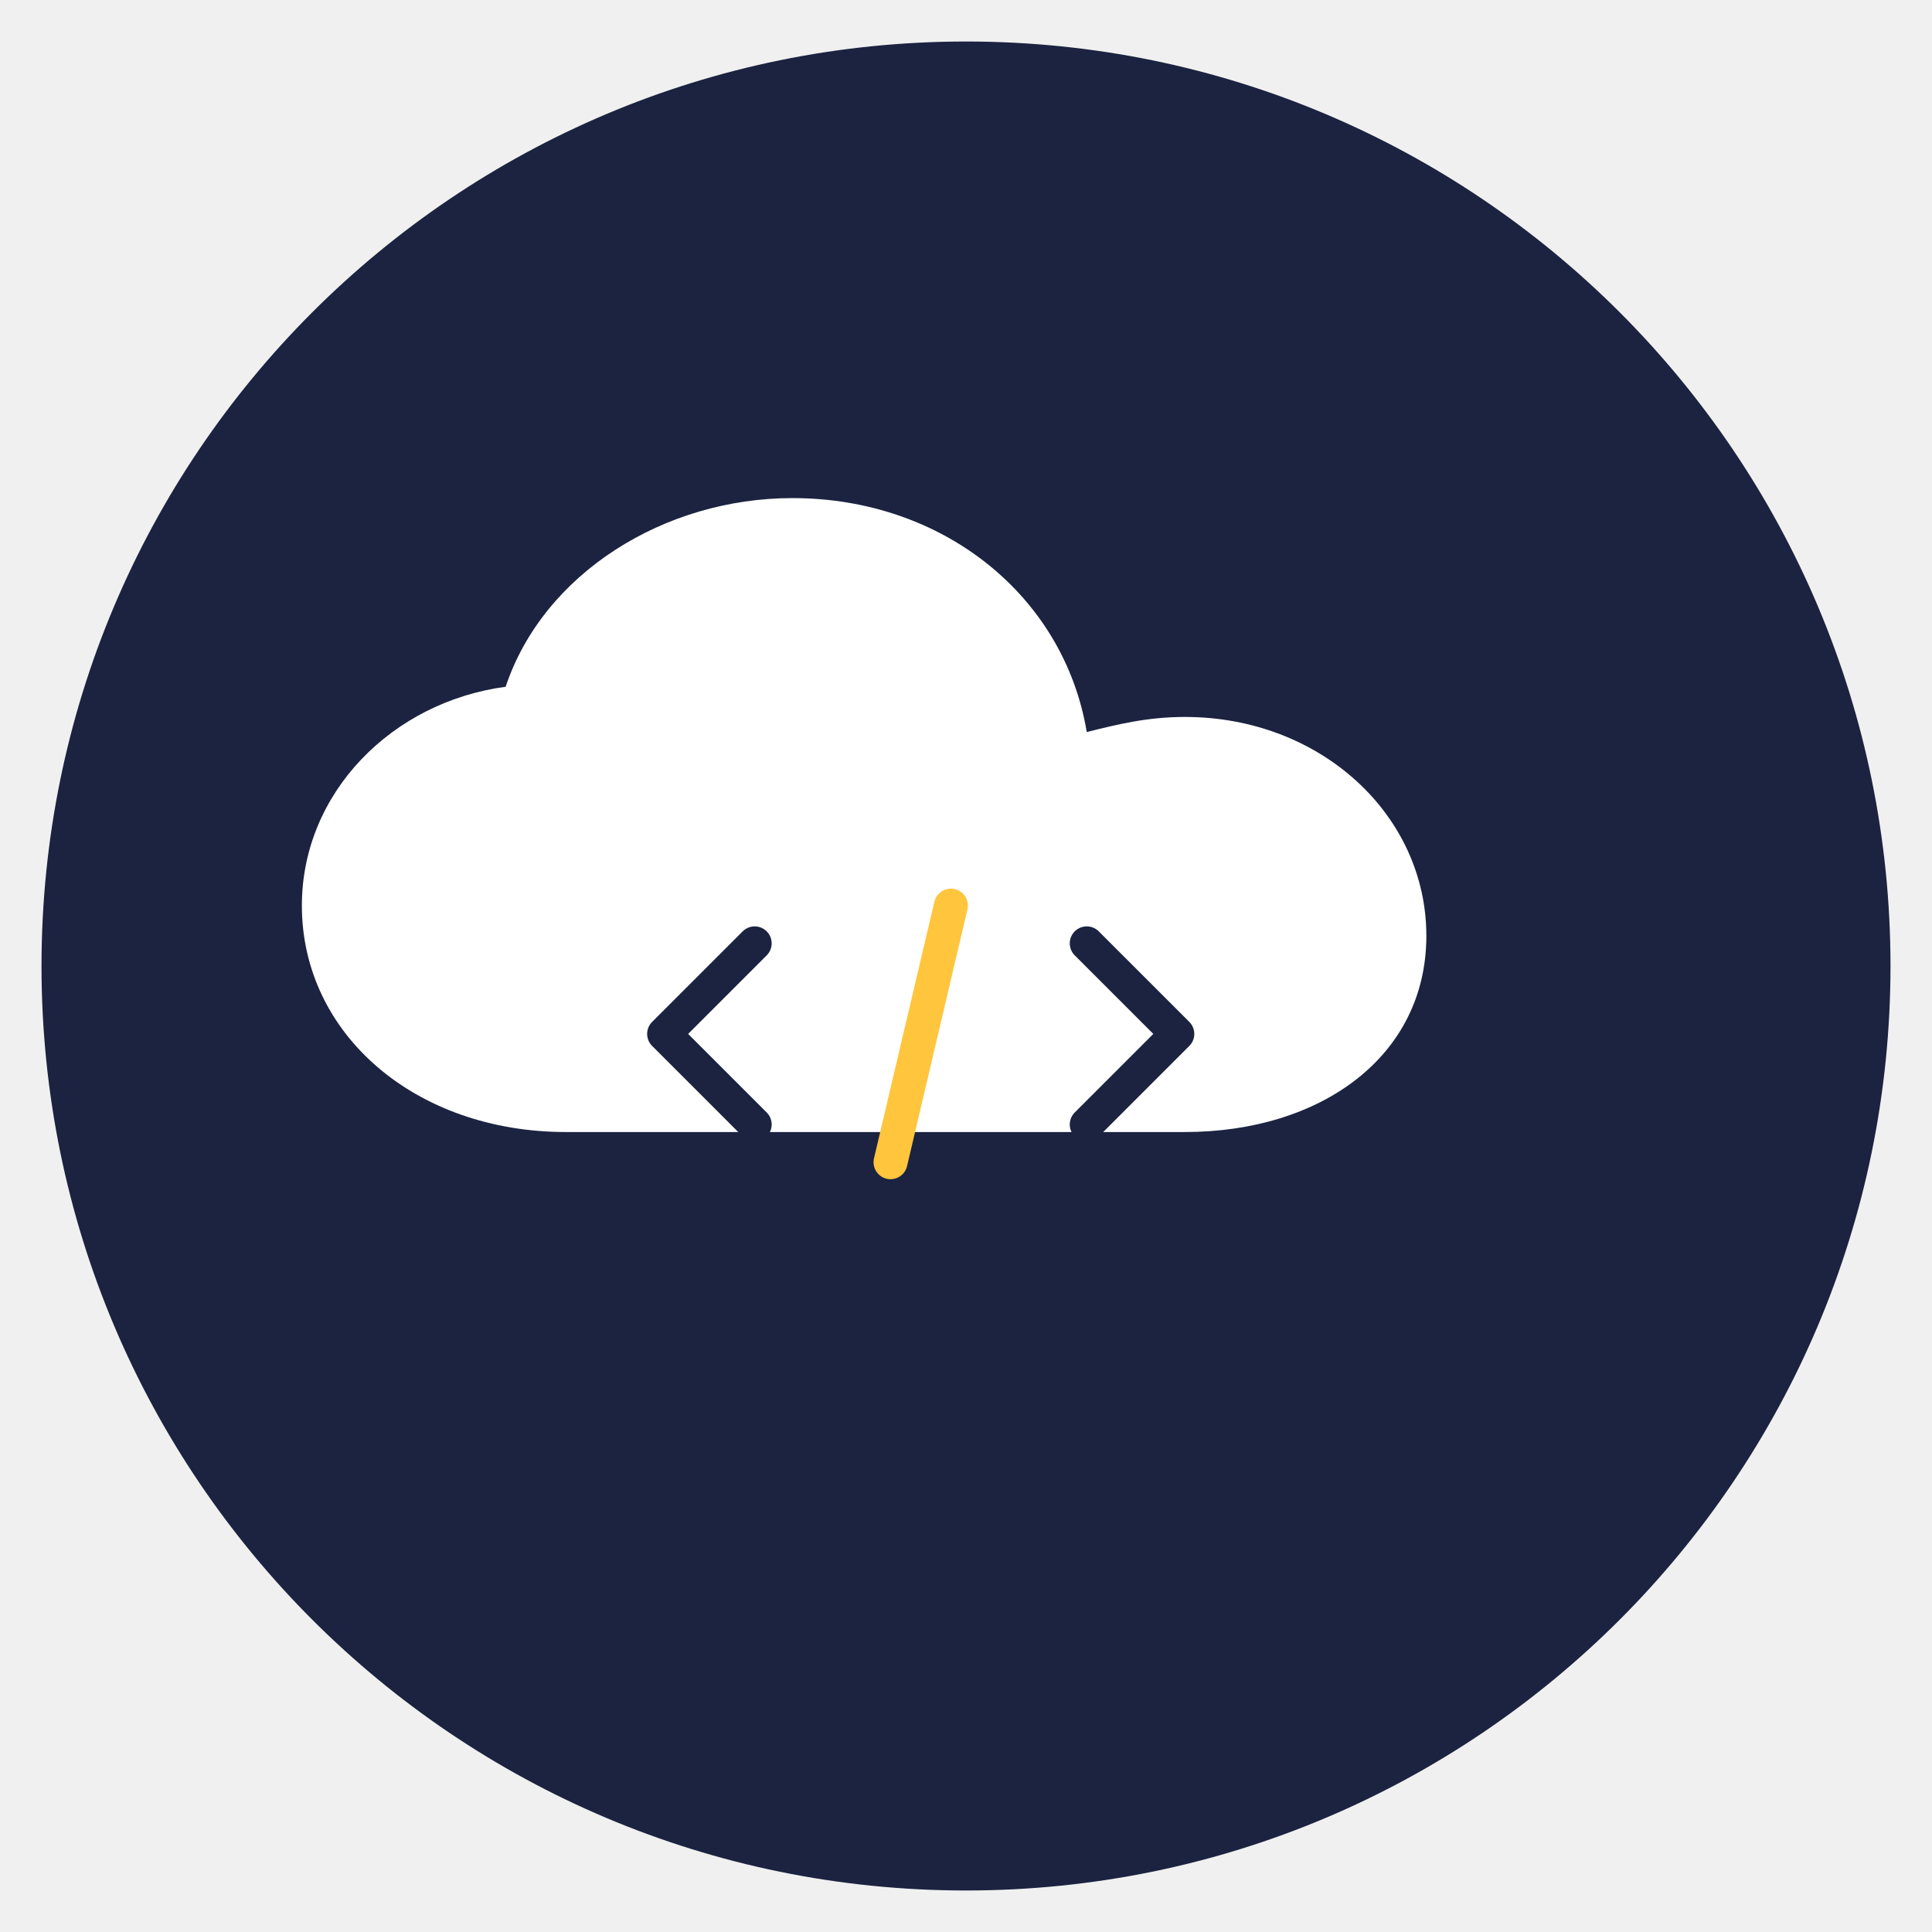
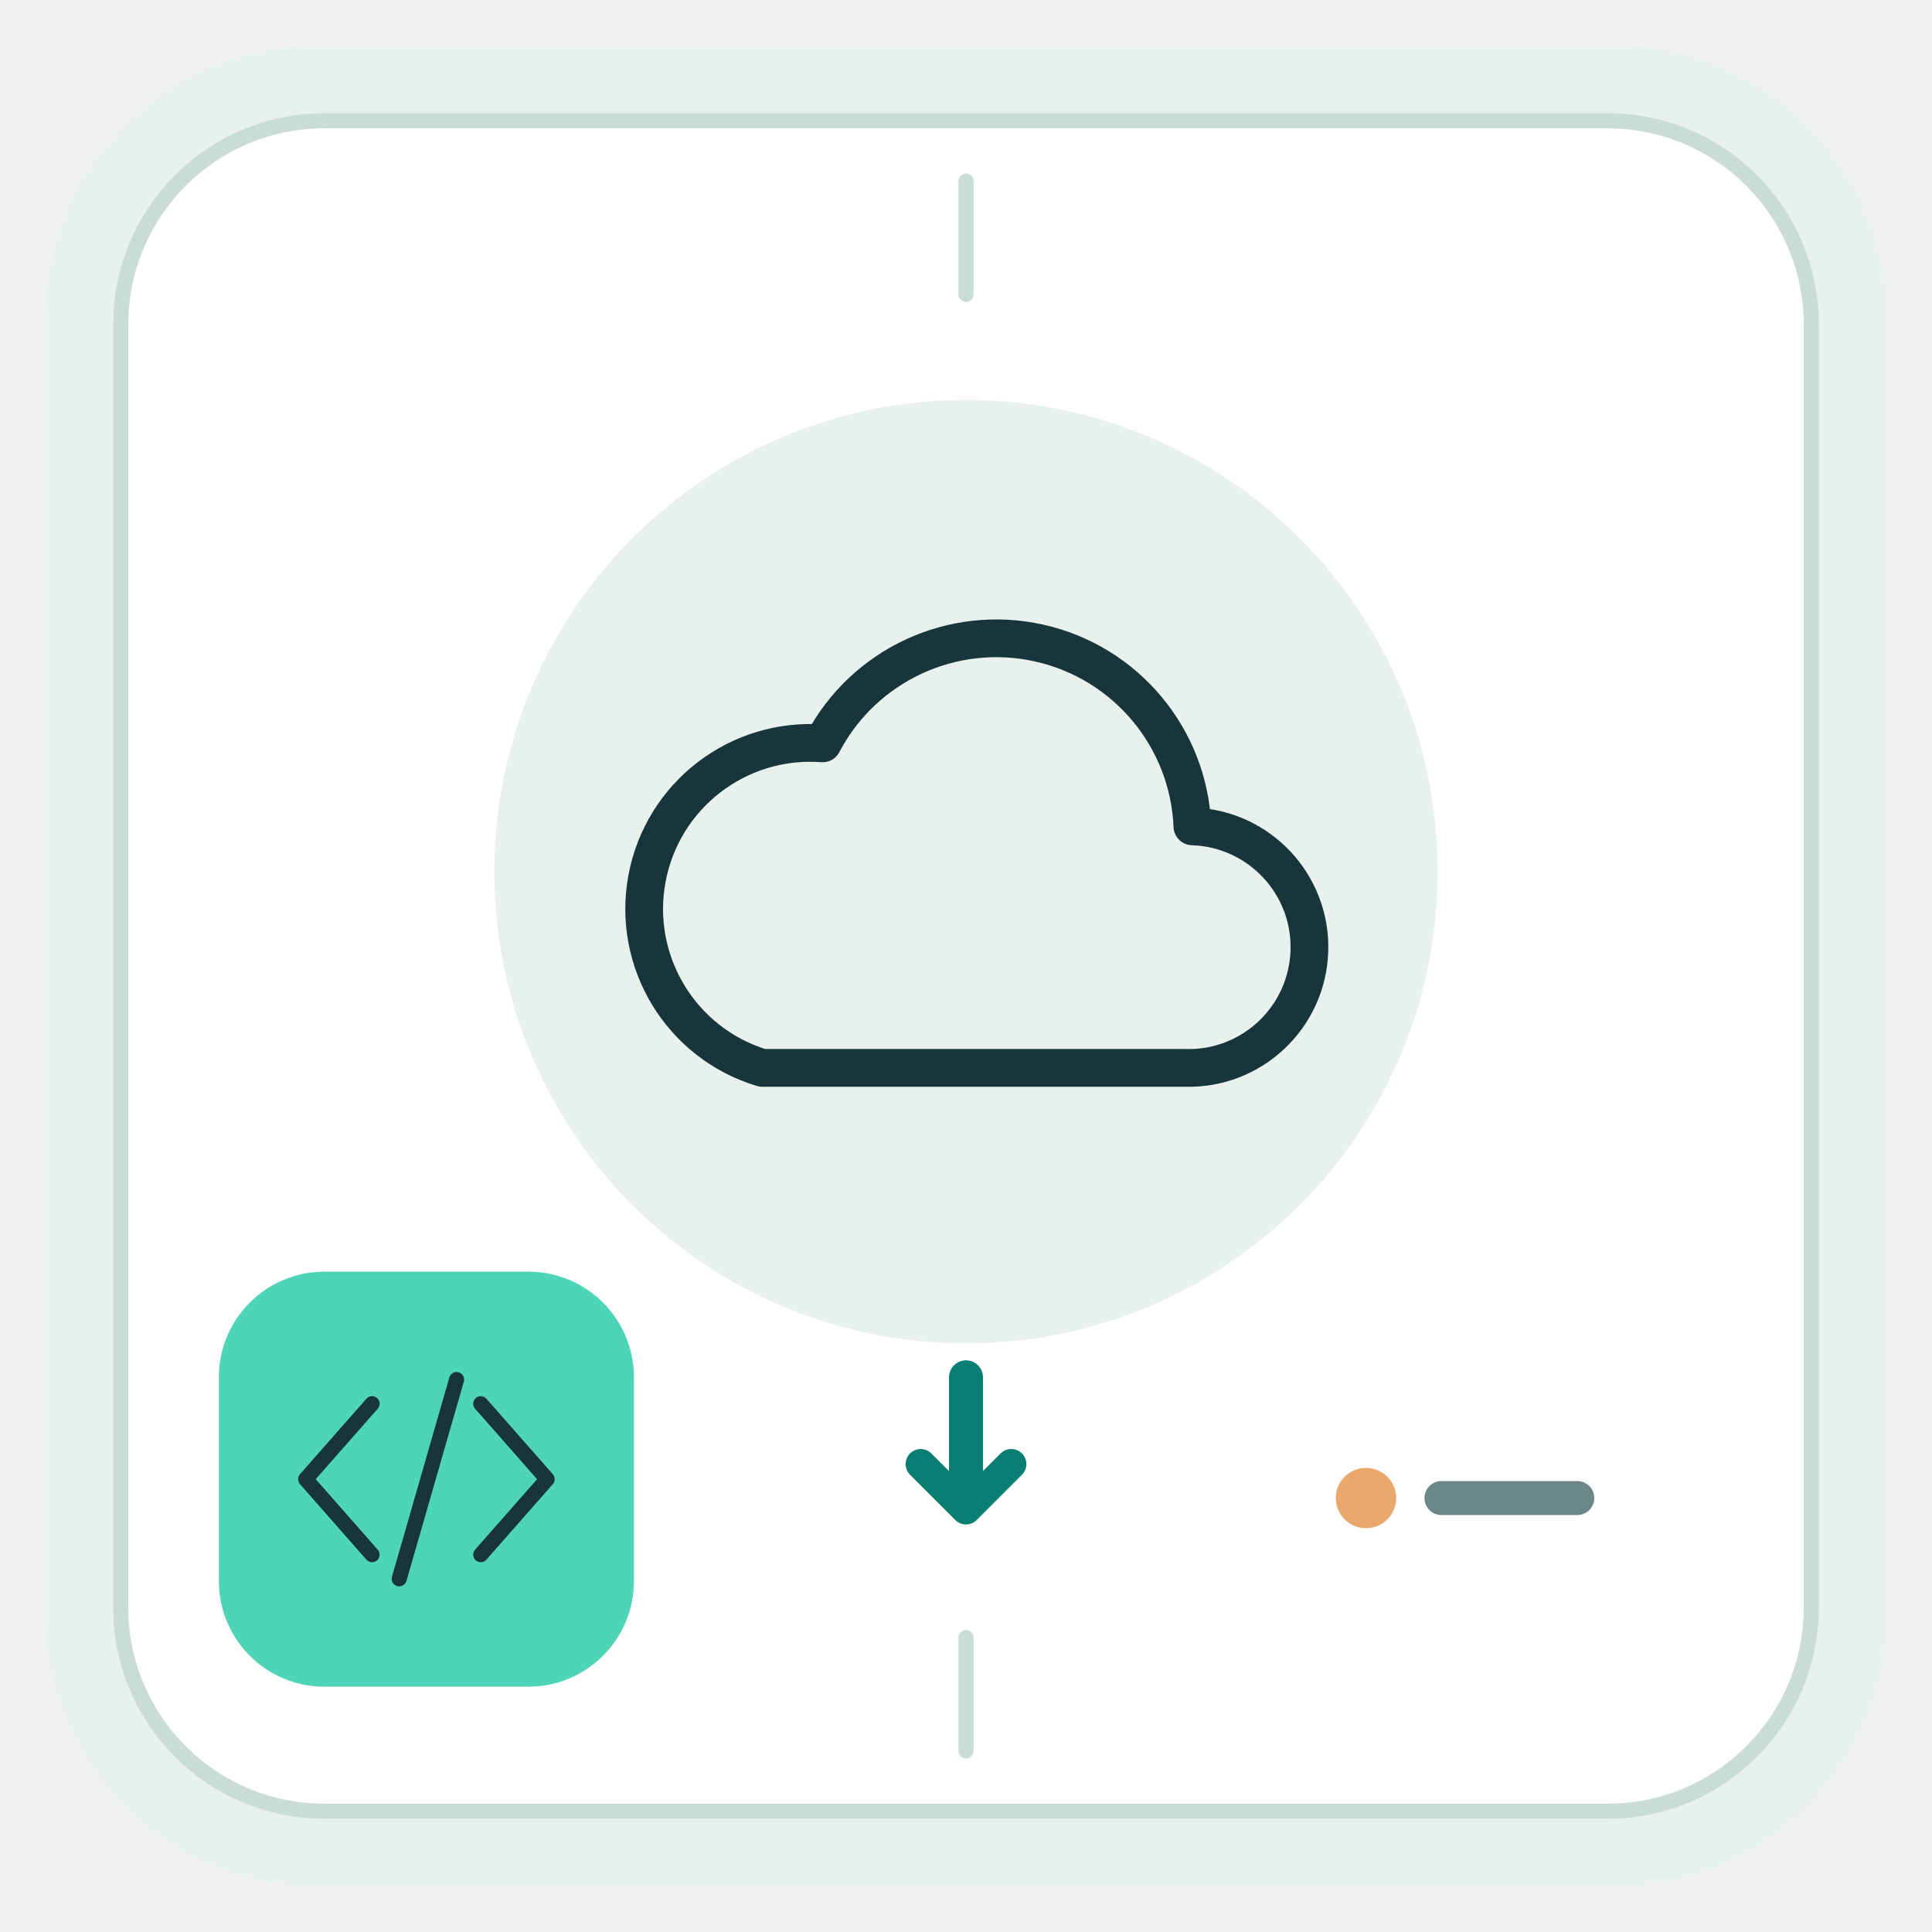
<svg xmlns="http://www.w3.org/2000/svg" viewBox="0 0 512 512" role="img" aria-labelledby="title description">
-   <circle cx="256" cy="256" r="245" fill="#1B2340" />
-   <path d="M150 300c-40 0-70-26-70-60 0-30 24-54 54-58 10-30 42-50 76-50 40 0 72 26 78 62 8-2 16-4 26-4 36 0 64 26 64 58 0 32-28 52-64 52z" fill="#FFFFFF" />
-   <path d="M200 250l-24 24 24 24" fill="none" stroke="#1B2340" stroke-linecap="round" stroke-linejoin="round" stroke-width="9" />
-   <path d="M288 250l24 24-24 24" fill="none" stroke="#1B2340" stroke-linecap="round" stroke-linejoin="round" stroke-width="9" />
-   <path d="M252 240l-16 68" fill="none" stroke="#FFC53D" stroke-linecap="round" stroke-linejoin="round" stroke-width="9" />
+   <rect x="12" y="12" width="488" height="488" rx="72" fill="#E8F1EC" />
+   <rect x="32" y="32" width="448" height="448" rx="54" fill="#FFFFFF" stroke="#CADCD6" stroke-width="4" />
+   <path d="M256 48v30M256 434v30" stroke="#CADCD6" stroke-width="4" stroke-linecap="round" />
+   <circle cx="256" cy="231" r="125" fill="#E8F1EC" />
+   <g transform="translate(156 131) scale(2.00)" fill="none" stroke="#17353B" stroke-width="5" stroke-linecap="round" stroke-linejoin="round">
+     <path d="M23 76h56a16 16 0 0 0 1-32 26 26 0 0 0-49-11A22 22 0 0 0 23 76z" />
+   </g>
+   <path d="M256 365v34" stroke="#087F72" stroke-width="9" stroke-linecap="round" />
+   <path d="m244 388 12 12 12-12" fill="none" stroke="#087F72" stroke-width="8" stroke-linecap="round" stroke-linejoin="round" />
+   <rect x="58" y="337" width="110" height="110" rx="28" fill="#4ED5B7" />
+   <g transform="translate(73 352) scale(0.80)" fill="none" stroke="#17353B" stroke-width="5" stroke-linecap="round" stroke-linejoin="round">
+     <path d="M32 25 10 50l22 25m36-50 22 25-22 25M60 17 41 83" />
+   </g>
+   <circle cx="362" cy="397" r="8" fill="#E9A86C" />
+   <path d="M382 397h36" stroke="#6B878A" stroke-width="9" stroke-linecap="round" />
</svg>
